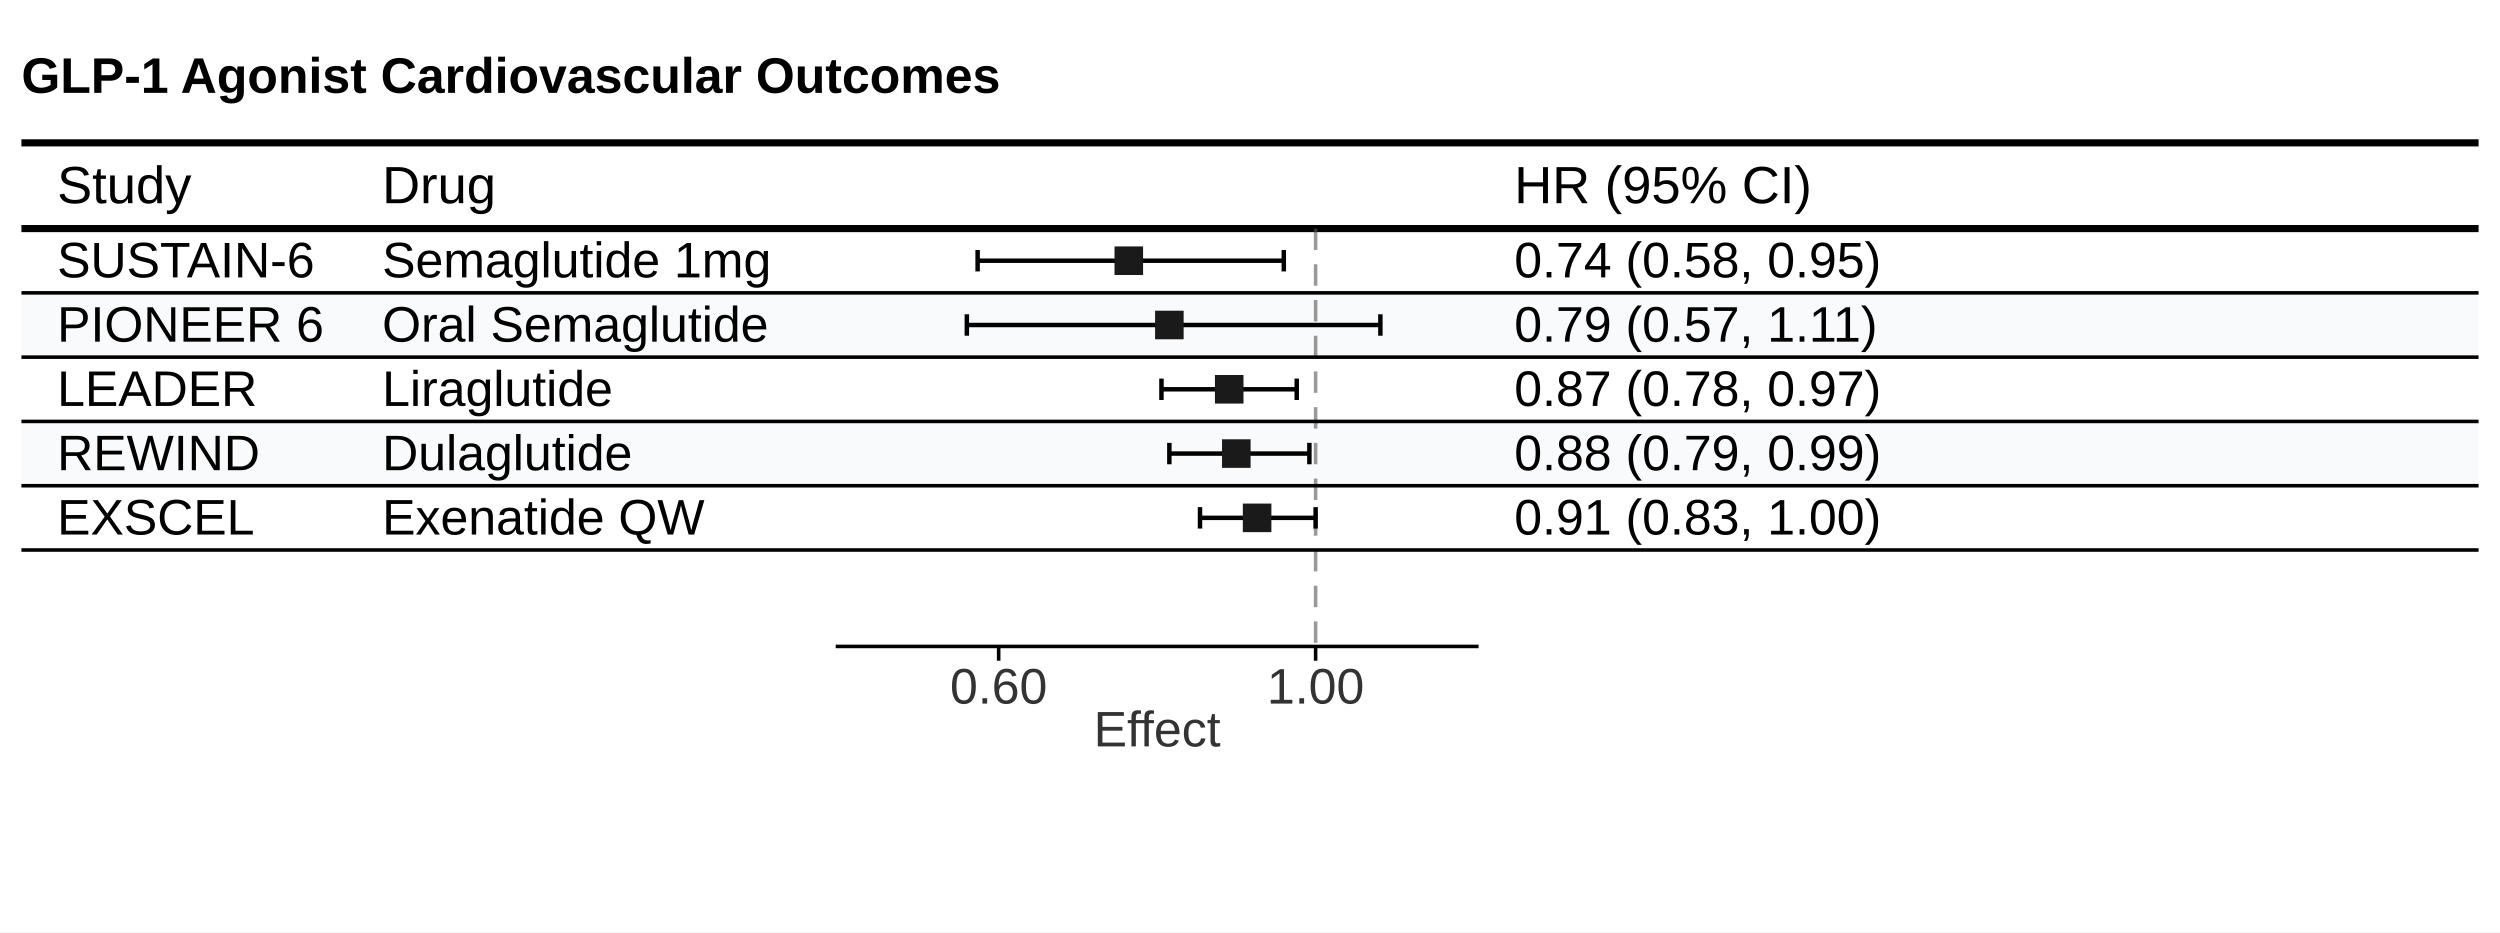
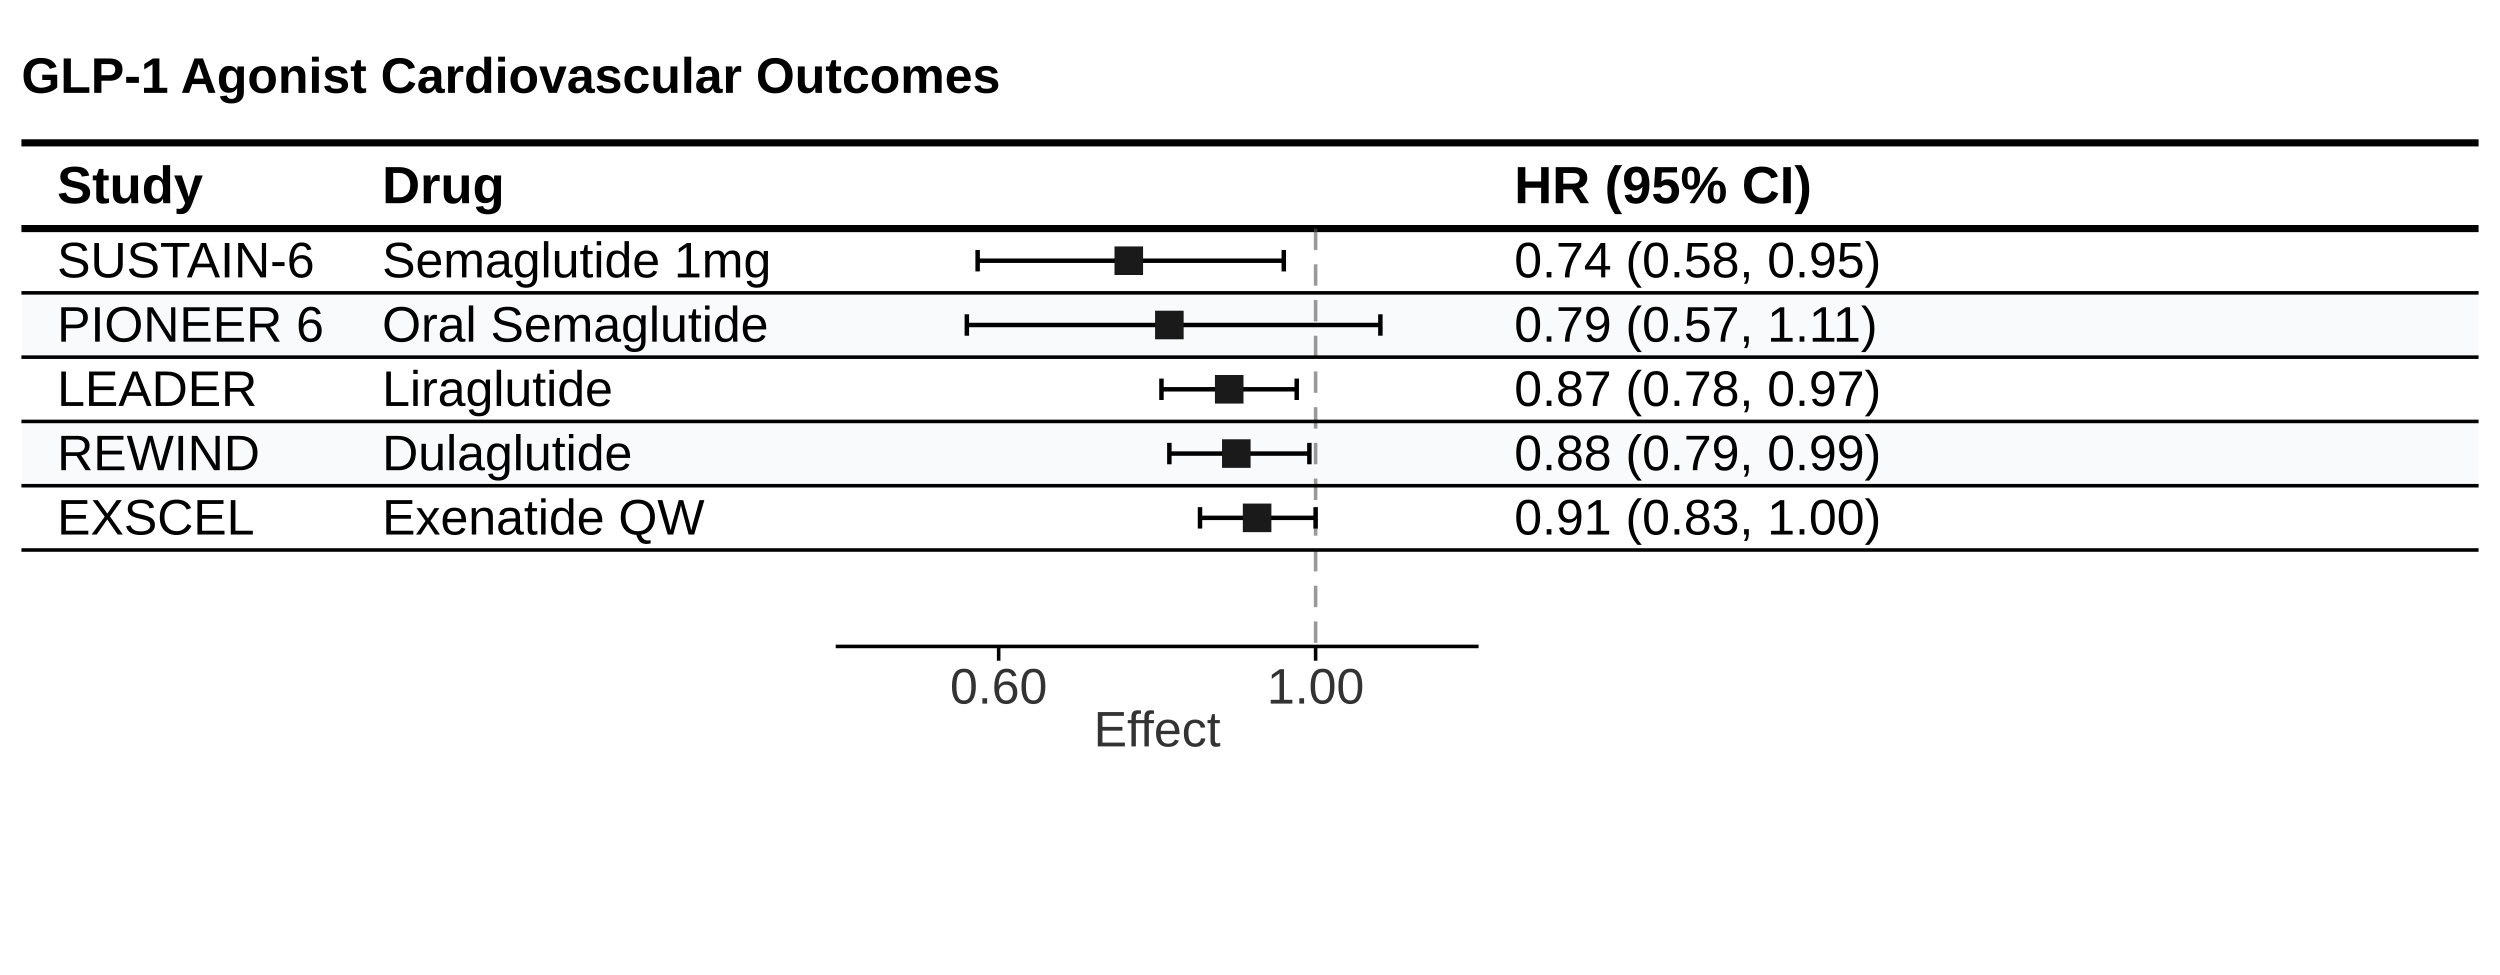
- <svg xmlns="http://www.w3.org/2000/svg" width="700" height="261" viewBox="0 0 700 261">
+ <svg xmlns="http://www.w3.org/2000/svg" width="700" height="273" viewBox="0 0 700 273">
  <rect width="100%" height="100%" fill="#ffffff" />
  <text x="6" y="26" font-family="Arial, Helvetica, sans-serif" font-size="14px" font-weight="700" fill="#000000">GLP-1 Agonist Cardiovascular Outcomes</text>
  <line x1="6" x2="694" y1="40" y2="40" stroke="#000000" stroke-width="2" />
-   <text x="16" y="56.9" font-family="Arial, Helvetica, sans-serif" font-size="14.7px" font-weight="500" fill="#000000">Study</text>
-   <text x="107" y="56.9" font-family="Arial, Helvetica, sans-serif" font-size="14.7px" font-weight="500" text-anchor="start" fill="#000000">Drug</text>
-   <text x="244" y="56.9" font-family="Arial, Helvetica, sans-serif" font-size="14.7px" font-weight="500" text-anchor="start" fill="#000000" />
-   <text x="424" y="56.9" font-family="Arial, Helvetica, sans-serif" font-size="14.7px" font-weight="500" text-anchor="start" fill="#000000">HR (95% CI)</text>
+   <text x="16" y="56.9" font-family="Arial, Helvetica, sans-serif" font-size="14.7px" font-weight="700" fill="#000000">Study</text>
+   <text x="107" y="56.9" font-family="Arial, Helvetica, sans-serif" font-size="14.7px" font-weight="700" text-anchor="start" fill="#000000">Drug</text>
+   <text x="244" y="56.9" font-family="Arial, Helvetica, sans-serif" font-size="14.7px" font-weight="700" text-anchor="start" fill="#000000" />
+   <text x="424" y="56.9" font-family="Arial, Helvetica, sans-serif" font-size="14.7px" font-weight="700" text-anchor="start" fill="#000000">HR (95% CI)</text>
  <line x1="6" x2="694" y1="64" y2="64" stroke="#000000" stroke-width="2" />
  <rect x="6" y="82" width="688" height="18" fill="#f9fafb" />
  <rect x="6" y="118" width="688" height="18" fill="#f9fafb" />
  <line x1="368.374" x2="368.374" y1="64" y2="181" stroke="#555555" stroke-width="1" stroke-opacity="0.6" stroke-dasharray="6,4" />
  <g class="interval effect-0">
    <line x1="273.736" x2="359.463" y1="73" y2="73" stroke="#000000" stroke-width="1.25" />
    <line x1="273.736" x2="273.736" y1="70" y2="76" stroke="#000000" stroke-width="1.25" />
    <line x1="359.463" x2="359.463" y1="70" y2="76" stroke="#000000" stroke-width="1.25" />
    <rect x="312.062" y="69" width="8" height="8" fill="#1a1a1a" />
  </g>
  <g class="interval effect-0">
    <line x1="270.714" x2="386.505" y1="91" y2="91" stroke="#000000" stroke-width="1.25" />
    <line x1="270.714" x2="270.714" y1="88" y2="94" stroke="#000000" stroke-width="1.25" />
    <line x1="386.505" x2="386.505" y1="88" y2="94" stroke="#000000" stroke-width="1.25" />
    <rect x="323.421" y="87" width="8" height="8" fill="#1a1a1a" />
  </g>
  <g class="interval effect-0">
    <line x1="325.208" x2="363.082" y1="109" y2="109" stroke="#000000" stroke-width="1.25" />
    <line x1="325.208" x2="325.208" y1="106" y2="112" stroke="#000000" stroke-width="1.25" />
    <line x1="363.082" x2="363.082" y1="106" y2="112" stroke="#000000" stroke-width="1.25" />
    <rect x="340.18" y="105" width="8" height="8" fill="#1a1a1a" />
  </g>
  <g class="interval effect-0">
    <line x1="327.421" x2="366.628" y1="127" y2="127" stroke="#000000" stroke-width="1.25" />
    <line x1="327.421" x2="327.421" y1="124" y2="130" stroke="#000000" stroke-width="1.25" />
    <line x1="366.628" x2="366.628" y1="124" y2="130" stroke="#000000" stroke-width="1.25" />
    <rect x="342.165" y="123" width="8" height="8" fill="#1a1a1a" />
  </g>
  <g class="interval effect-0">
    <line x1="336.002" x2="368.374" y1="145" y2="145" stroke="#000000" stroke-width="1.25" />
    <line x1="336.002" x2="336.002" y1="142" y2="148" stroke="#000000" stroke-width="1.25" />
    <line x1="368.374" x2="368.374" y1="142" y2="148" stroke="#000000" stroke-width="1.25" />
    <rect x="347.989" y="141" width="8" height="8" fill="#1a1a1a" />
  </g>
  <g transform="translate(0, 181)">
    <line x1="234" x2="414" y1="0" y2="0" stroke="#000000" stroke-width="1" />
    <line x1="279.626" x2="279.626" y1="0" y2="4" stroke="#000000" stroke-width="1" />
    <text x="279.626" y="16" text-anchor="middle" font-family="Arial, Helvetica, sans-serif" font-size="14px" fill="#333333">0.60</text>
    <line x1="368.374" x2="368.374" y1="0" y2="4" stroke="#000000" stroke-width="1" />
    <text x="368.374" y="16" text-anchor="middle" font-family="Arial, Helvetica, sans-serif" font-size="14px" fill="#333333">1.00</text>
    <text x="324" y="28" text-anchor="middle" font-family="Arial, Helvetica, sans-serif" font-size="14px" font-weight="500" fill="#333333">Effect</text>
  </g>
  <text x="16" y="77.667" font-family="Arial, Helvetica, sans-serif" font-size="14px" font-weight="400" font-style="normal" fill="#000000">SUSTAIN-6</text>
  <text x="107" y="77.667" font-family="Arial, Helvetica, sans-serif" font-size="14px" font-weight="400" font-style="normal" text-anchor="start" fill="#000000">Semaglutide 1mg</text>
  <text x="424" y="77.667" font-family="Arial, Helvetica, sans-serif" font-size="14px" font-weight="400" font-style="normal" text-anchor="start" fill="#000000">0.74 (0.58, 0.95)</text>
  <line x1="6" x2="694" y1="82" y2="82" stroke="#000000" stroke-width="1" />
  <text x="16" y="95.667" font-family="Arial, Helvetica, sans-serif" font-size="14px" font-weight="400" font-style="normal" fill="#000000">PIONEER 6</text>
  <text x="107" y="95.667" font-family="Arial, Helvetica, sans-serif" font-size="14px" font-weight="400" font-style="normal" text-anchor="start" fill="#000000">Oral Semaglutide</text>
  <text x="424" y="95.667" font-family="Arial, Helvetica, sans-serif" font-size="14px" font-weight="400" font-style="normal" text-anchor="start" fill="#000000">0.79 (0.57, 1.11)</text>
  <line x1="6" x2="694" y1="100" y2="100" stroke="#000000" stroke-width="1" />
  <text x="16" y="113.667" font-family="Arial, Helvetica, sans-serif" font-size="14px" font-weight="400" font-style="normal" fill="#000000">LEADER</text>
  <text x="107" y="113.667" font-family="Arial, Helvetica, sans-serif" font-size="14px" font-weight="400" font-style="normal" text-anchor="start" fill="#000000">Liraglutide</text>
  <text x="424" y="113.667" font-family="Arial, Helvetica, sans-serif" font-size="14px" font-weight="400" font-style="normal" text-anchor="start" fill="#000000">0.87 (0.78, 0.97)</text>
  <line x1="6" x2="694" y1="118" y2="118" stroke="#000000" stroke-width="1" />
  <text x="16" y="131.667" font-family="Arial, Helvetica, sans-serif" font-size="14px" font-weight="400" font-style="normal" fill="#000000">REWIND</text>
  <text x="107" y="131.667" font-family="Arial, Helvetica, sans-serif" font-size="14px" font-weight="400" font-style="normal" text-anchor="start" fill="#000000">Dulaglutide</text>
  <text x="424" y="131.667" font-family="Arial, Helvetica, sans-serif" font-size="14px" font-weight="400" font-style="normal" text-anchor="start" fill="#000000">0.88 (0.79, 0.99)</text>
  <line x1="6" x2="694" y1="136" y2="136" stroke="#000000" stroke-width="1" />
  <text x="16" y="149.667" font-family="Arial, Helvetica, sans-serif" font-size="14px" font-weight="400" font-style="normal" fill="#000000">EXSCEL</text>
  <text x="107" y="149.667" font-family="Arial, Helvetica, sans-serif" font-size="14px" font-weight="400" font-style="normal" text-anchor="start" fill="#000000">Exenatide QW</text>
  <text x="424" y="149.667" font-family="Arial, Helvetica, sans-serif" font-size="14px" font-weight="400" font-style="normal" text-anchor="start" fill="#000000">0.91 (0.83, 1.00)</text>
  <line x1="6" x2="694" y1="154" y2="154" stroke="#000000" stroke-width="1" />
</svg>
